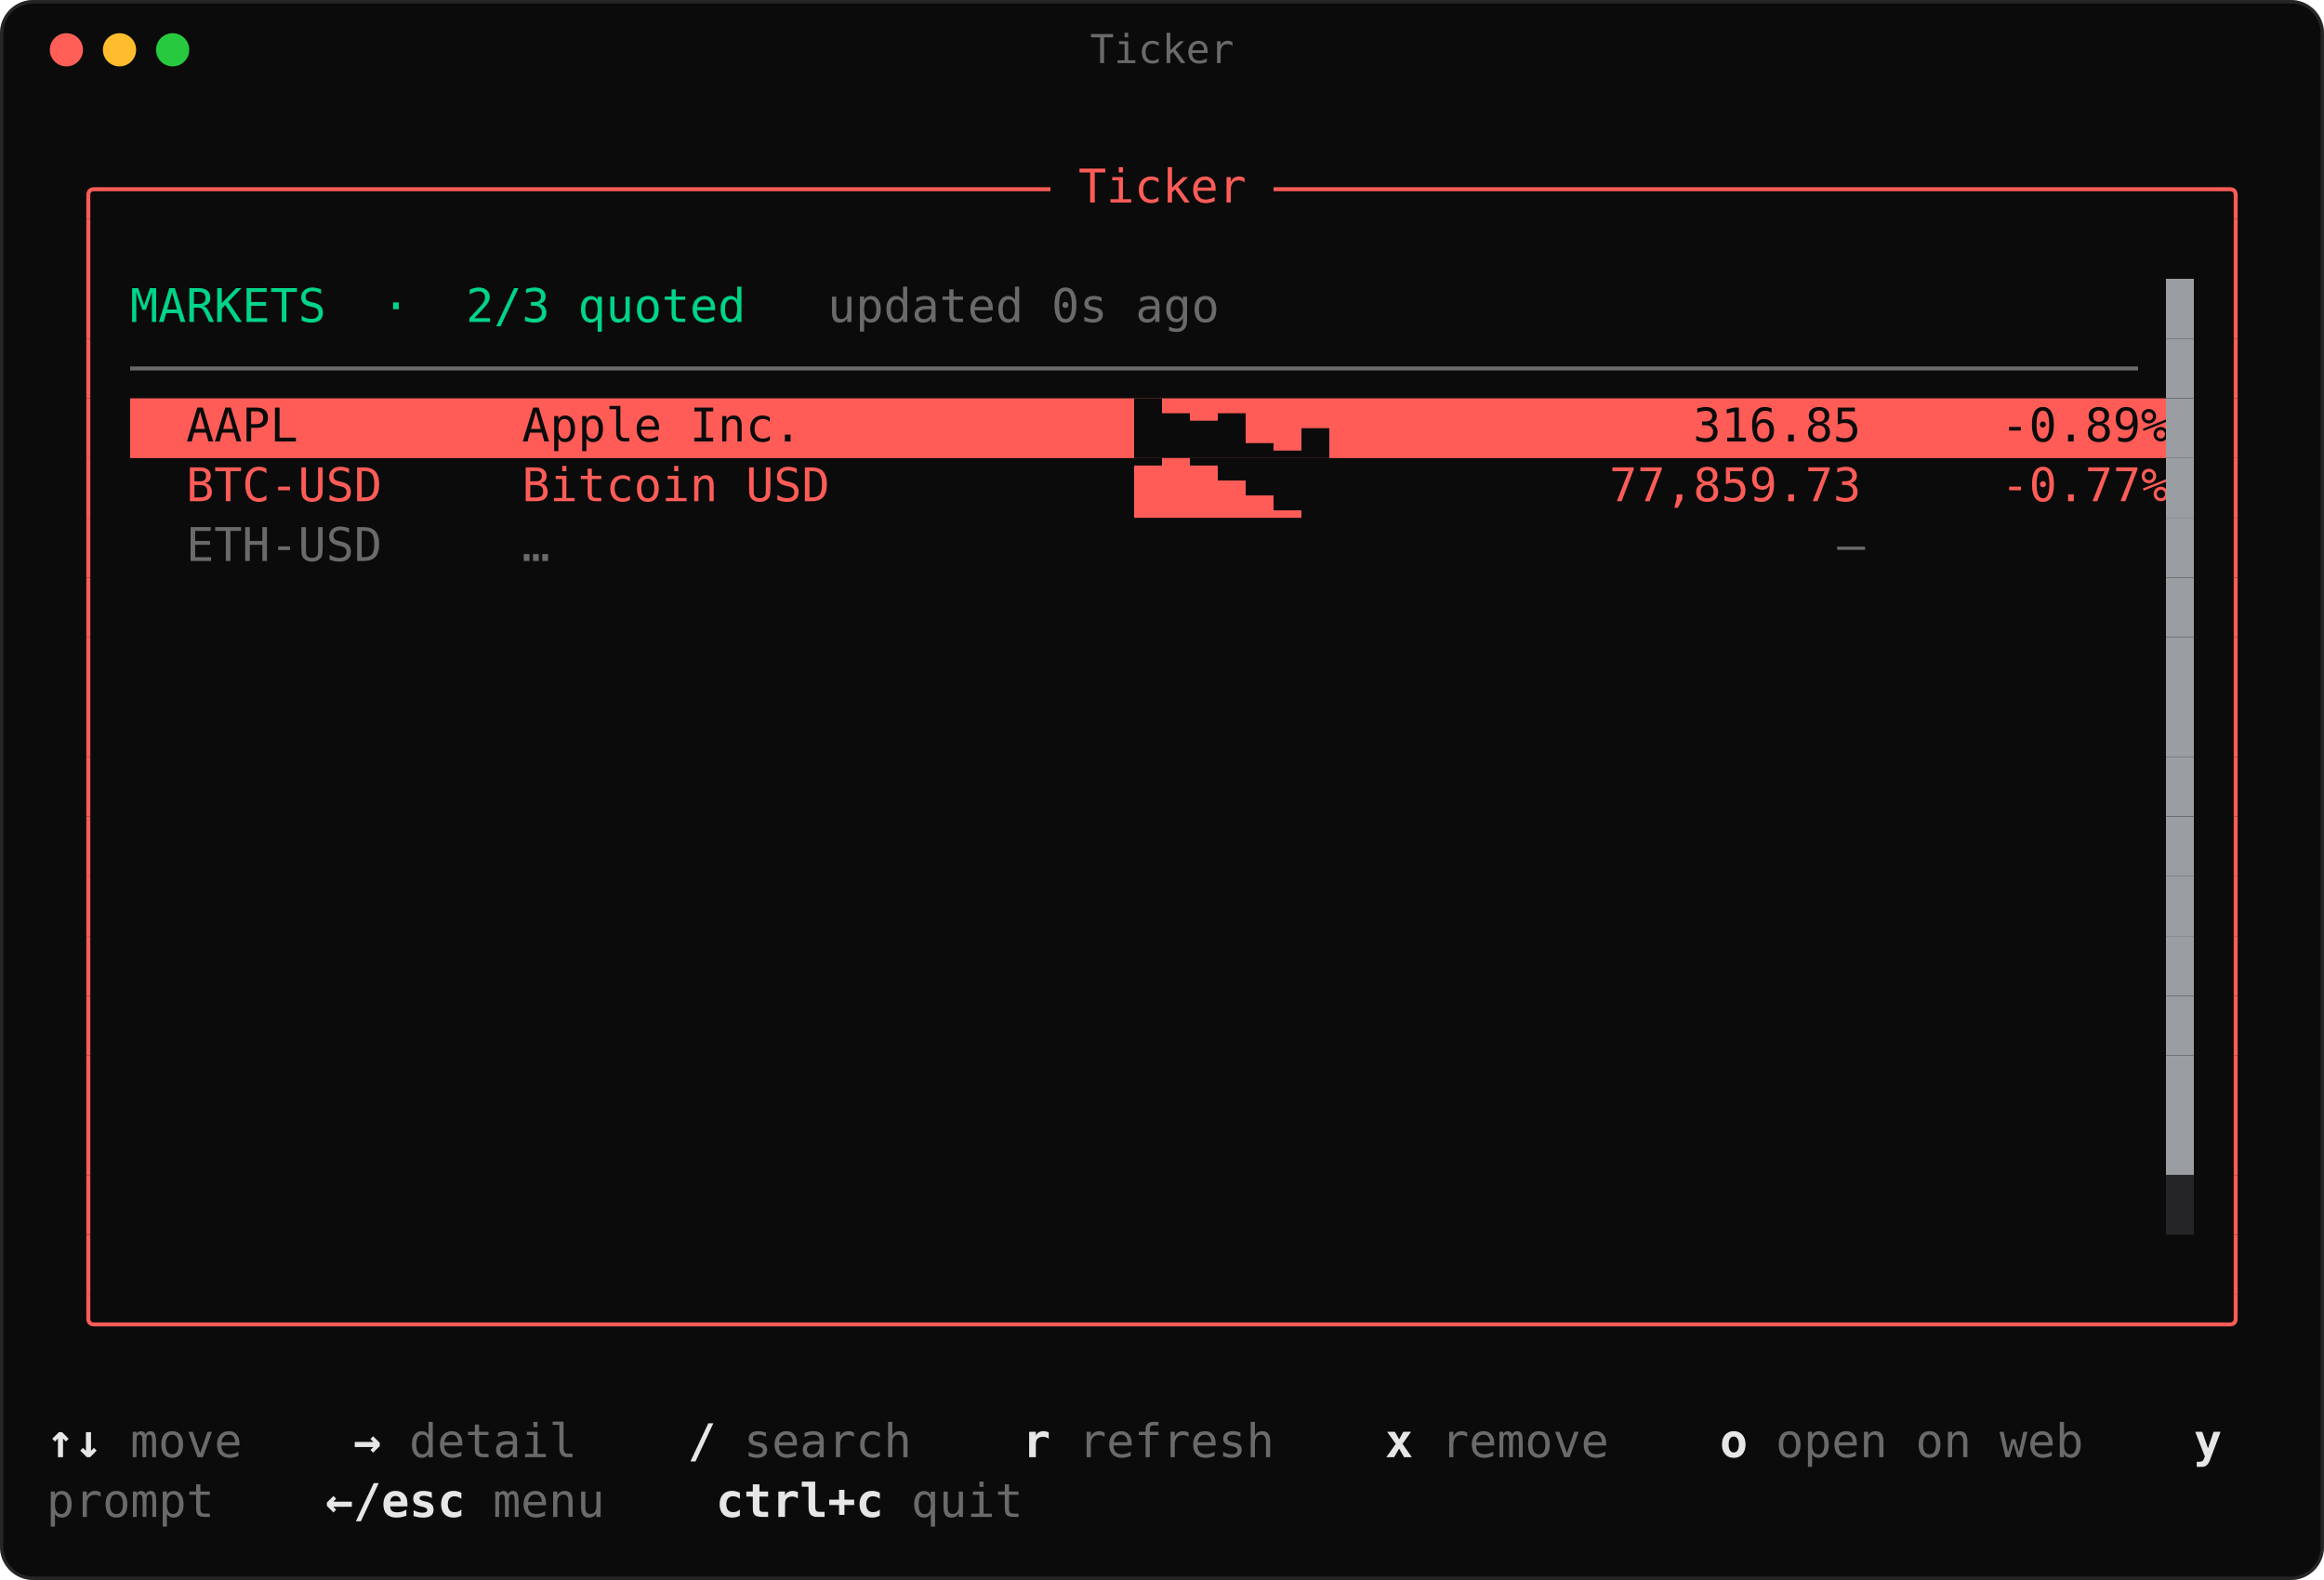
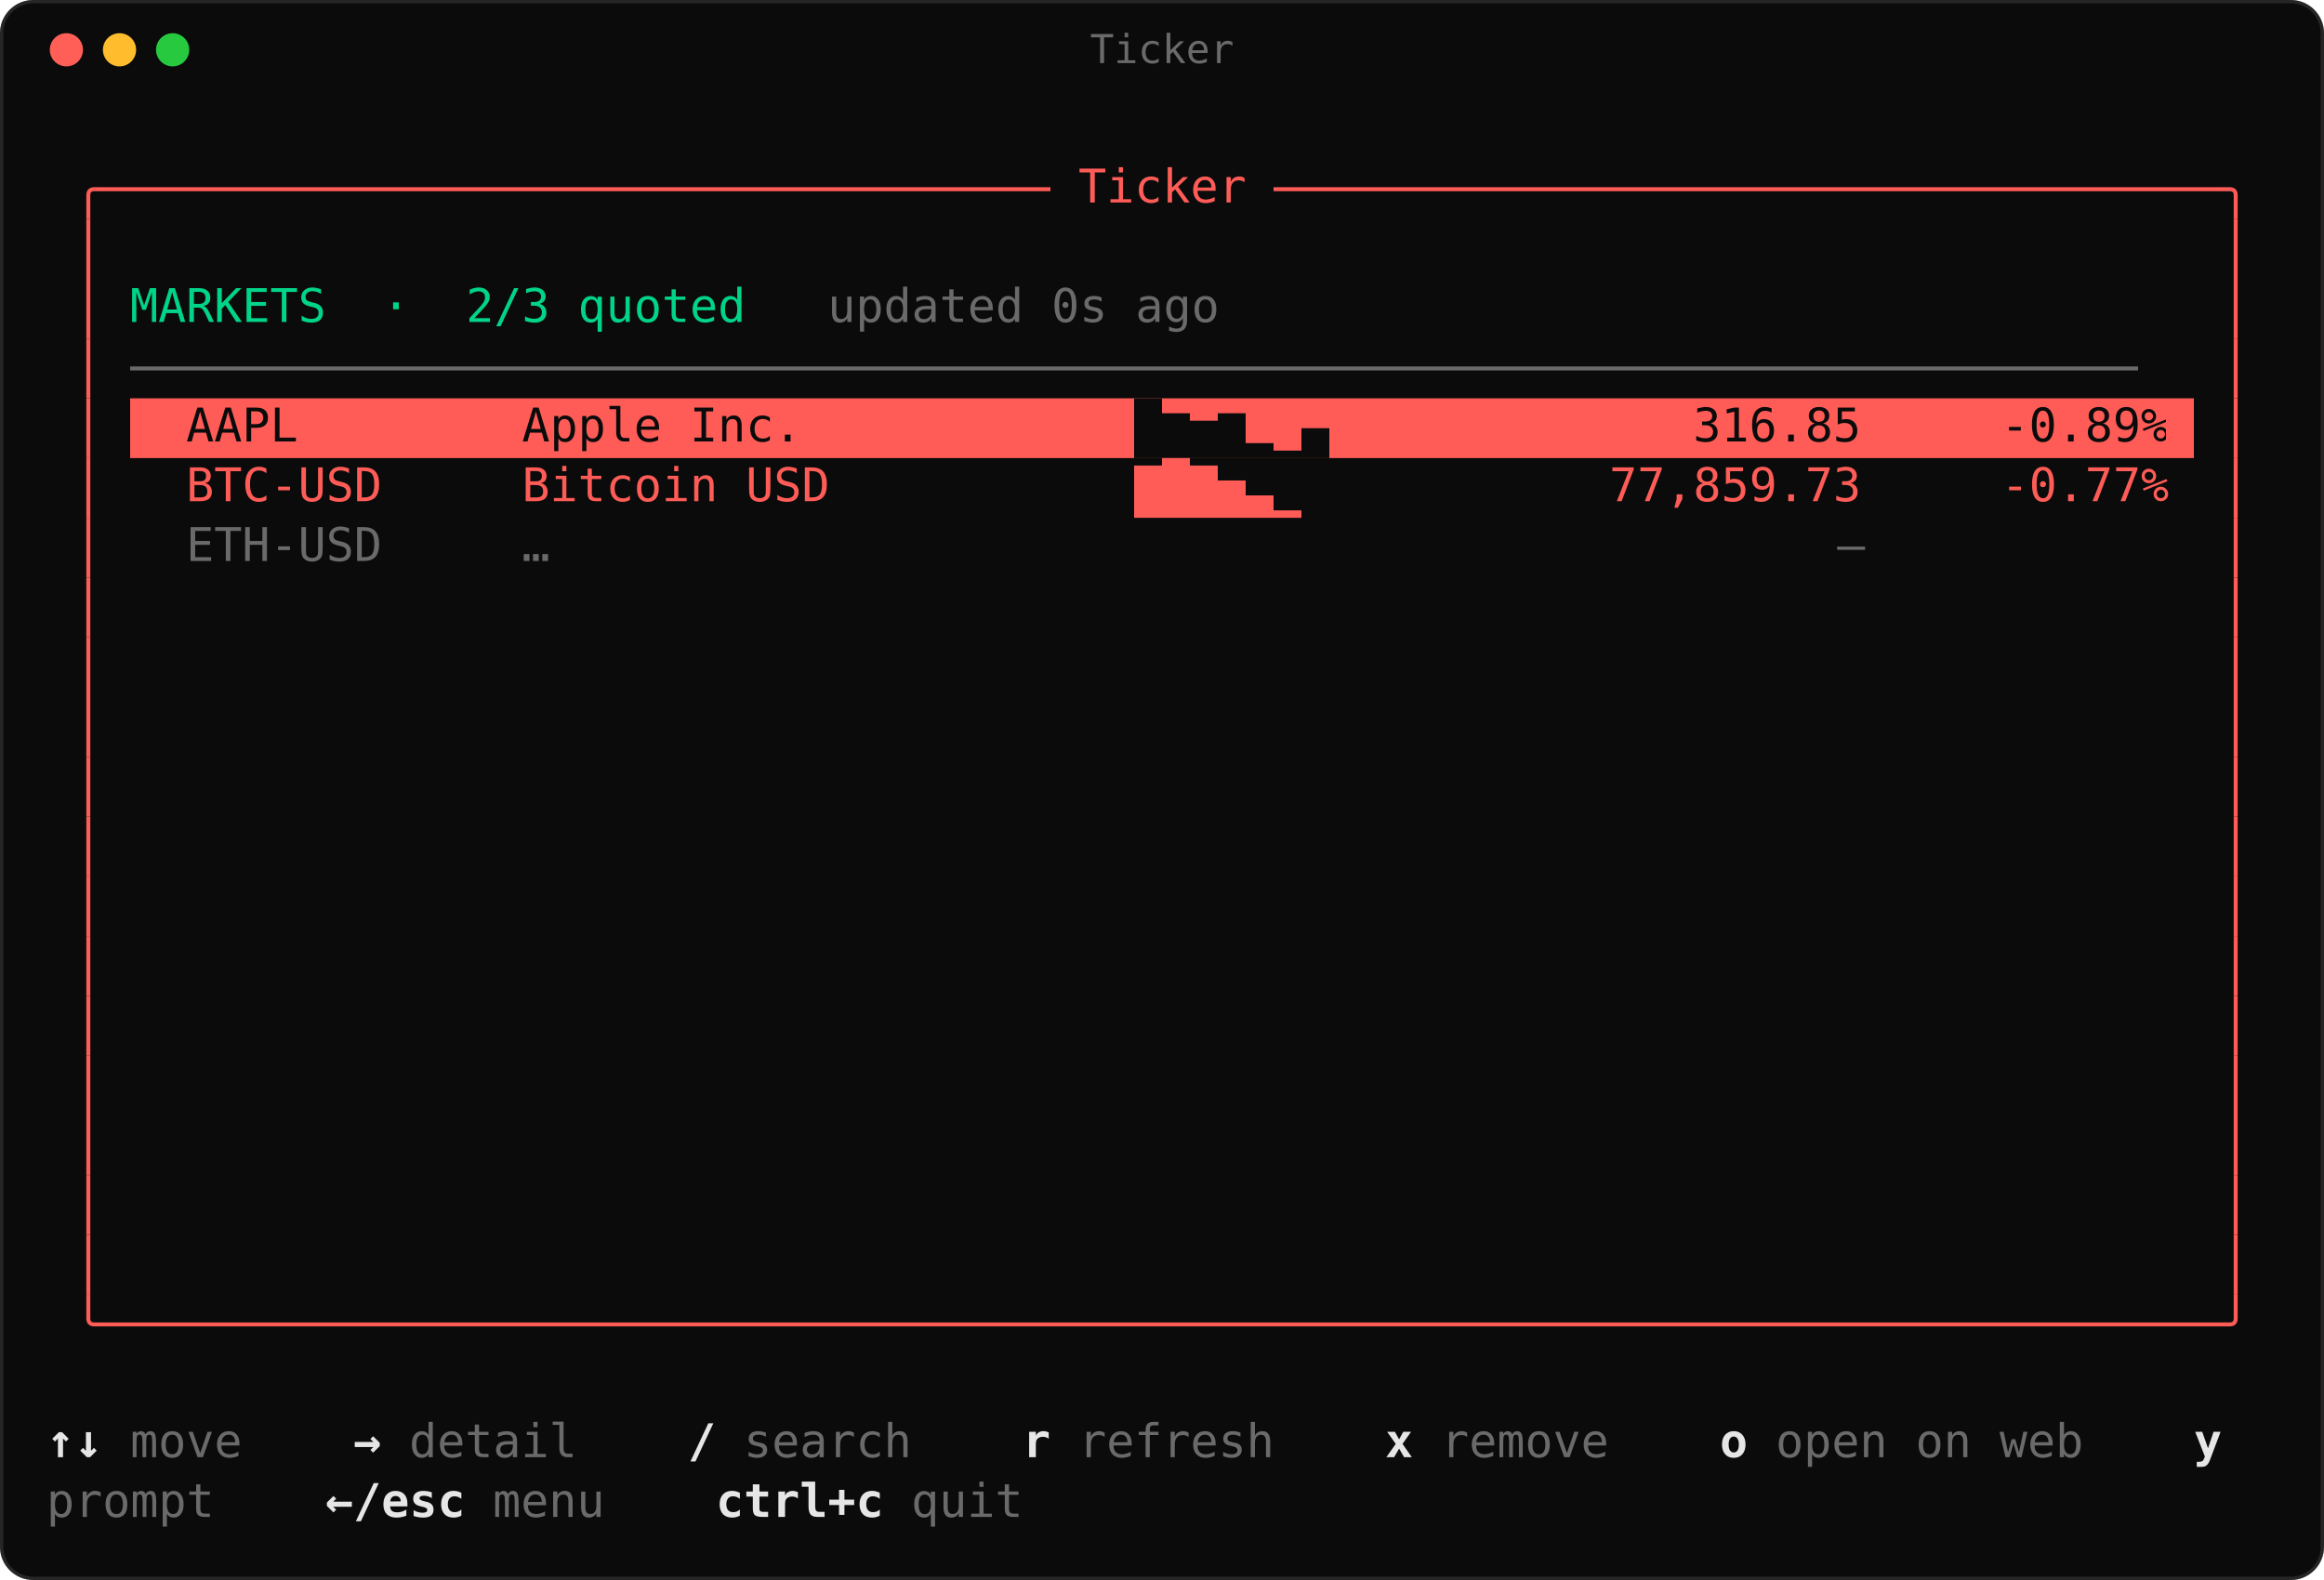
<svg xmlns="http://www.w3.org/2000/svg" width="700" height="476" viewBox="0 0 700 476" font-family="ui-monospace,'SF Mono',SFMono-Regular,Menlo,Consolas,'DejaVu Sans Mono','Liberation Mono',monospace" font-size="14">
  <rect width="700" height="476" rx="10" fill="#0b0b0b" />
  <rect x="0.5" y="0.5" width="699" height="475" rx="9.5" fill="none" stroke="#5a5a5a" stroke-opacity="0.35" />
  <circle cx="20" cy="15" r="5" fill="#ff5f56" />
  <circle cx="36" cy="15" r="5" fill="#ffbd2e" />
  <circle cx="52" cy="15" r="5" fill="#27c93f" />
  <text x="350" y="19" fill="#6a6a6a" font-size="12" text-anchor="middle">Ticker</text>
  <path d="M30.8 57H28.4M26.6 66V58.8M28.4 57Q26.6 57 26.6 58.8" stroke="#ff5c57" stroke-width="1.2" fill="none" />
  <path d="M30.8 57H316.4" stroke="#ff5c57" stroke-width="1.2" fill="none" />
  <text x="316.4" y="61" fill="#ff5c57" textLength="67.2" lengthAdjust="spacingAndGlyphs" xml:space="preserve"> Ticker </text>
  <path d="M383.6 57H669.2" stroke="#ff5c57" stroke-width="1.2" fill="none" />
  <path d="M669.2 57H671.6M673.4 66V58.8M671.6 57Q673.4 57 673.4 58.8" stroke="#ff5c57" stroke-width="1.2" fill="none" />
  <path d="M26.6 66V84" stroke="#ff5c57" stroke-width="1.2" fill="none" />
  <path d="M673.4 66V84" stroke="#ff5c57" stroke-width="1.2" fill="none" />
  <path d="M26.6 84V102" stroke="#ff5c57" stroke-width="1.2" fill="none" />
  <text x="39.2" y="97" fill="#00d488" textLength="184.8" lengthAdjust="spacingAndGlyphs" xml:space="preserve">MARKETS  ·  2/3 quoted</text>
  <text x="224" y="97" fill="#6a6a6a" textLength="142.8" lengthAdjust="spacingAndGlyphs" xml:space="preserve">   updated 0s ago</text>
-   <rect x="652.4" y="84" width="8.4" height="18" fill="#252527" />
-   <rect x="652.4" y="84" width="8.4" height="18" fill="#9a9ea3" />
  <path d="M673.4 84V102" stroke="#ff5c57" stroke-width="1.2" fill="none" />
  <path d="M26.6 102V120" stroke="#ff5c57" stroke-width="1.2" fill="none" />
  <path d="M39.2 111H644" stroke="#6a6a6a" stroke-width="1.2" fill="none" />
-   <rect x="652.4" y="102" width="8.4" height="18" fill="#252527" />
-   <rect x="652.4" y="102" width="8.4" height="18" fill="#9a9ea3" />
  <path d="M673.4 102V120" stroke="#ff5c57" stroke-width="1.2" fill="none" />
  <path d="M26.6 120V138" stroke="#ff5c57" stroke-width="1.2" fill="none" />
  <rect x="39.2" y="120" width="613.2" height="18" fill="#ff5c57" />
  <text x="39.2" y="133" fill="#0b0b0b" textLength="302.4" lengthAdjust="spacingAndGlyphs" xml:space="preserve">  AAPL        Apple Inc.            </text>
  <rect x="341.6" y="120" width="8.4" height="18" fill="#0b0b0b" />
  <rect x="350" y="124.5" width="8.4" height="13.5" fill="#0b0b0b" />
  <rect x="358.4" y="126.75" width="8.4" height="11.25" fill="#0b0b0b" />
  <rect x="366.8" y="124.5" width="8.4" height="13.5" fill="#0b0b0b" />
  <rect x="375.2" y="133.5" width="8.4" height="4.5" fill="#0b0b0b" />
  <rect x="383.6" y="135.75" width="8.4" height="2.25" fill="#0b0b0b" />
  <rect x="392" y="129" width="8.4" height="9" fill="#0b0b0b" />
  <text x="400.4" y="133" fill="#0b0b0b" textLength="252" lengthAdjust="spacingAndGlyphs" xml:space="preserve">             316.85     -0.89%</text>
-   <rect x="652.4" y="120" width="8.4" height="18" fill="#252527" />
-   <rect x="652.4" y="120" width="8.4" height="18" fill="#9a9ea3" />
+   <rect x="652.4" y="120" width="8.4" height="18" fill="#ff5c57" />
  <path d="M673.4 120V138" stroke="#ff5c57" stroke-width="1.2" fill="none" />
  <path d="M26.6 138V156" stroke="#ff5c57" stroke-width="1.2" fill="none" />
  <text x="39.2" y="151" fill="#ff5c57" textLength="302.4" lengthAdjust="spacingAndGlyphs" xml:space="preserve">  BTC-USD     Bitcoin USD           </text>
  <rect x="341.6" y="140.25" width="8.4" height="15.75" fill="#ff5c57" />
  <rect x="350" y="138" width="8.4" height="18" fill="#ff5c57" />
  <rect x="358.4" y="140.25" width="8.4" height="15.75" fill="#ff5c57" />
  <rect x="366.8" y="144.75" width="8.4" height="11.25" fill="#ff5c57" />
  <rect x="375.2" y="149.25" width="8.4" height="6.75" fill="#ff5c57" />
  <rect x="383.6" y="153.75" width="8.4" height="2.25" fill="#ff5c57" />
  <text x="392" y="151" fill="#ff5c57" textLength="260.4" lengthAdjust="spacingAndGlyphs" xml:space="preserve">           77,859.73     -0.77%</text>
-   <rect x="652.4" y="138" width="8.4" height="18" fill="#252527" />
-   <rect x="652.4" y="138" width="8.4" height="18" fill="#9a9ea3" />
  <path d="M673.4 138V156" stroke="#ff5c57" stroke-width="1.2" fill="none" />
  <path d="M26.6 156V174" stroke="#ff5c57" stroke-width="1.2" fill="none" />
  <text x="39.2" y="169" fill="#6a6a6a" textLength="613.2" lengthAdjust="spacingAndGlyphs" xml:space="preserve">  ETH-USD     …                                              —           </text>
-   <rect x="652.4" y="156" width="8.4" height="18" fill="#252527" />
-   <rect x="652.4" y="156" width="8.4" height="18" fill="#9a9ea3" />
  <path d="M673.4 156V174" stroke="#ff5c57" stroke-width="1.2" fill="none" />
  <path d="M26.6 174V192" stroke="#ff5c57" stroke-width="1.2" fill="none" />
-   <rect x="652.4" y="174" width="8.4" height="18" fill="#252527" />
-   <rect x="652.4" y="174" width="8.4" height="18" fill="#9a9ea3" />
  <path d="M673.4 174V192" stroke="#ff5c57" stroke-width="1.2" fill="none" />
  <path d="M26.6 192V210" stroke="#ff5c57" stroke-width="1.2" fill="none" />
-   <rect x="652.4" y="192" width="8.4" height="18" fill="#252527" />
-   <rect x="652.4" y="192" width="8.4" height="18" fill="#9a9ea3" />
  <path d="M673.4 192V210" stroke="#ff5c57" stroke-width="1.2" fill="none" />
  <path d="M26.6 210V228" stroke="#ff5c57" stroke-width="1.2" fill="none" />
-   <rect x="652.4" y="210" width="8.4" height="18" fill="#252527" />
-   <rect x="652.4" y="210" width="8.4" height="18" fill="#9a9ea3" />
  <path d="M673.4 210V228" stroke="#ff5c57" stroke-width="1.2" fill="none" />
  <path d="M26.6 228V246" stroke="#ff5c57" stroke-width="1.2" fill="none" />
-   <rect x="652.4" y="228" width="8.4" height="18" fill="#252527" />
-   <rect x="652.4" y="228" width="8.4" height="18" fill="#9a9ea3" />
  <path d="M673.4 228V246" stroke="#ff5c57" stroke-width="1.2" fill="none" />
  <path d="M26.6 246V264" stroke="#ff5c57" stroke-width="1.2" fill="none" />
-   <rect x="652.4" y="246" width="8.4" height="18" fill="#252527" />
-   <rect x="652.4" y="246" width="8.4" height="18" fill="#9a9ea3" />
  <path d="M673.4 246V264" stroke="#ff5c57" stroke-width="1.2" fill="none" />
  <path d="M26.6 264V282" stroke="#ff5c57" stroke-width="1.2" fill="none" />
-   <rect x="652.4" y="264" width="8.4" height="18" fill="#252527" />
-   <rect x="652.4" y="264" width="8.4" height="18" fill="#9a9ea3" />
  <path d="M673.4 264V282" stroke="#ff5c57" stroke-width="1.2" fill="none" />
  <path d="M26.6 282V300" stroke="#ff5c57" stroke-width="1.2" fill="none" />
-   <rect x="652.4" y="282" width="8.4" height="18" fill="#252527" />
-   <rect x="652.4" y="282" width="8.4" height="18" fill="#9a9ea3" />
  <path d="M673.4 282V300" stroke="#ff5c57" stroke-width="1.2" fill="none" />
  <path d="M26.6 300V318" stroke="#ff5c57" stroke-width="1.2" fill="none" />
-   <rect x="652.4" y="300" width="8.4" height="18" fill="#252527" />
-   <rect x="652.4" y="300" width="8.4" height="18" fill="#9a9ea3" />
  <path d="M673.4 300V318" stroke="#ff5c57" stroke-width="1.2" fill="none" />
  <path d="M26.6 318V336" stroke="#ff5c57" stroke-width="1.2" fill="none" />
-   <rect x="652.4" y="318" width="8.4" height="18" fill="#252527" />
-   <rect x="652.4" y="318" width="8.4" height="18" fill="#9a9ea3" />
  <path d="M673.4 318V336" stroke="#ff5c57" stroke-width="1.2" fill="none" />
  <path d="M26.6 336V354" stroke="#ff5c57" stroke-width="1.2" fill="none" />
-   <rect x="652.4" y="336" width="8.4" height="18" fill="#252527" />
-   <rect x="652.4" y="336" width="8.4" height="18" fill="#9a9ea3" />
  <path d="M673.4 336V354" stroke="#ff5c57" stroke-width="1.2" fill="none" />
  <path d="M26.6 354V372" stroke="#ff5c57" stroke-width="1.2" fill="none" />
-   <rect x="652.4" y="354" width="8.4" height="18" fill="#252527" />
  <path d="M673.4 354V372" stroke="#ff5c57" stroke-width="1.2" fill="none" />
  <path d="M26.6 372V390" stroke="#ff5c57" stroke-width="1.2" fill="none" />
  <path d="M673.4 372V390" stroke="#ff5c57" stroke-width="1.2" fill="none" />
  <path d="M30.8 399H28.4M26.6 390V397.2M28.4 399Q26.6 399 26.6 397.2" stroke="#ff5c57" stroke-width="1.2" fill="none" />
  <path d="M30.8 399H669.2" stroke="#ff5c57" stroke-width="1.2" fill="none" />
  <path d="M669.2 399H671.6M673.4 390V397.2M671.6 399Q673.4 399 673.4 397.2" stroke="#ff5c57" stroke-width="1.2" fill="none" />
  <text x="14" y="439" fill="#e6e6e6" textLength="16.8" lengthAdjust="spacingAndGlyphs" xml:space="preserve" font-weight="bold">↑↓</text>
  <text x="30.8" y="439" fill="#6a6a6a" textLength="75.6" lengthAdjust="spacingAndGlyphs" xml:space="preserve"> move    </text>
  <text x="106.4" y="439" fill="#e6e6e6" textLength="8.4" lengthAdjust="spacingAndGlyphs" xml:space="preserve" font-weight="bold">→</text>
  <text x="114.8" y="439" fill="#6a6a6a" textLength="92.4" lengthAdjust="spacingAndGlyphs" xml:space="preserve"> detail    </text>
  <text x="207.2" y="439" fill="#e6e6e6" textLength="8.4" lengthAdjust="spacingAndGlyphs" xml:space="preserve" font-weight="bold">/</text>
  <text x="215.6" y="439" fill="#6a6a6a" textLength="92.4" lengthAdjust="spacingAndGlyphs" xml:space="preserve"> search    </text>
  <text x="308" y="439" fill="#e6e6e6" textLength="8.4" lengthAdjust="spacingAndGlyphs" xml:space="preserve" font-weight="bold">r</text>
  <text x="316.4" y="439" fill="#6a6a6a" textLength="100.8" lengthAdjust="spacingAndGlyphs" xml:space="preserve"> refresh    </text>
  <text x="417.2" y="439" fill="#e6e6e6" textLength="8.4" lengthAdjust="spacingAndGlyphs" xml:space="preserve" font-weight="bold">x</text>
  <text x="425.6" y="439" fill="#6a6a6a" textLength="92.4" lengthAdjust="spacingAndGlyphs" xml:space="preserve"> remove    </text>
  <text x="518" y="439" fill="#e6e6e6" textLength="8.4" lengthAdjust="spacingAndGlyphs" xml:space="preserve" font-weight="bold">o</text>
  <text x="526.4" y="439" fill="#6a6a6a" textLength="134.4" lengthAdjust="spacingAndGlyphs" xml:space="preserve"> open on web    </text>
  <text x="660.8" y="439" fill="#e6e6e6" textLength="8.4" lengthAdjust="spacingAndGlyphs" xml:space="preserve" font-weight="bold">y</text>
  <text x="14" y="457" fill="#6a6a6a" textLength="84" lengthAdjust="spacingAndGlyphs" xml:space="preserve">prompt    </text>
  <text x="98" y="457" fill="#e6e6e6" textLength="42" lengthAdjust="spacingAndGlyphs" xml:space="preserve" font-weight="bold">←/esc</text>
  <text x="140" y="457" fill="#6a6a6a" textLength="75.6" lengthAdjust="spacingAndGlyphs" xml:space="preserve"> menu    </text>
  <text x="215.6" y="457" fill="#e6e6e6" textLength="50.4" lengthAdjust="spacingAndGlyphs" xml:space="preserve" font-weight="bold">ctrl+c</text>
  <text x="266" y="457" fill="#6a6a6a" textLength="42" lengthAdjust="spacingAndGlyphs" xml:space="preserve"> quit</text>
</svg>
